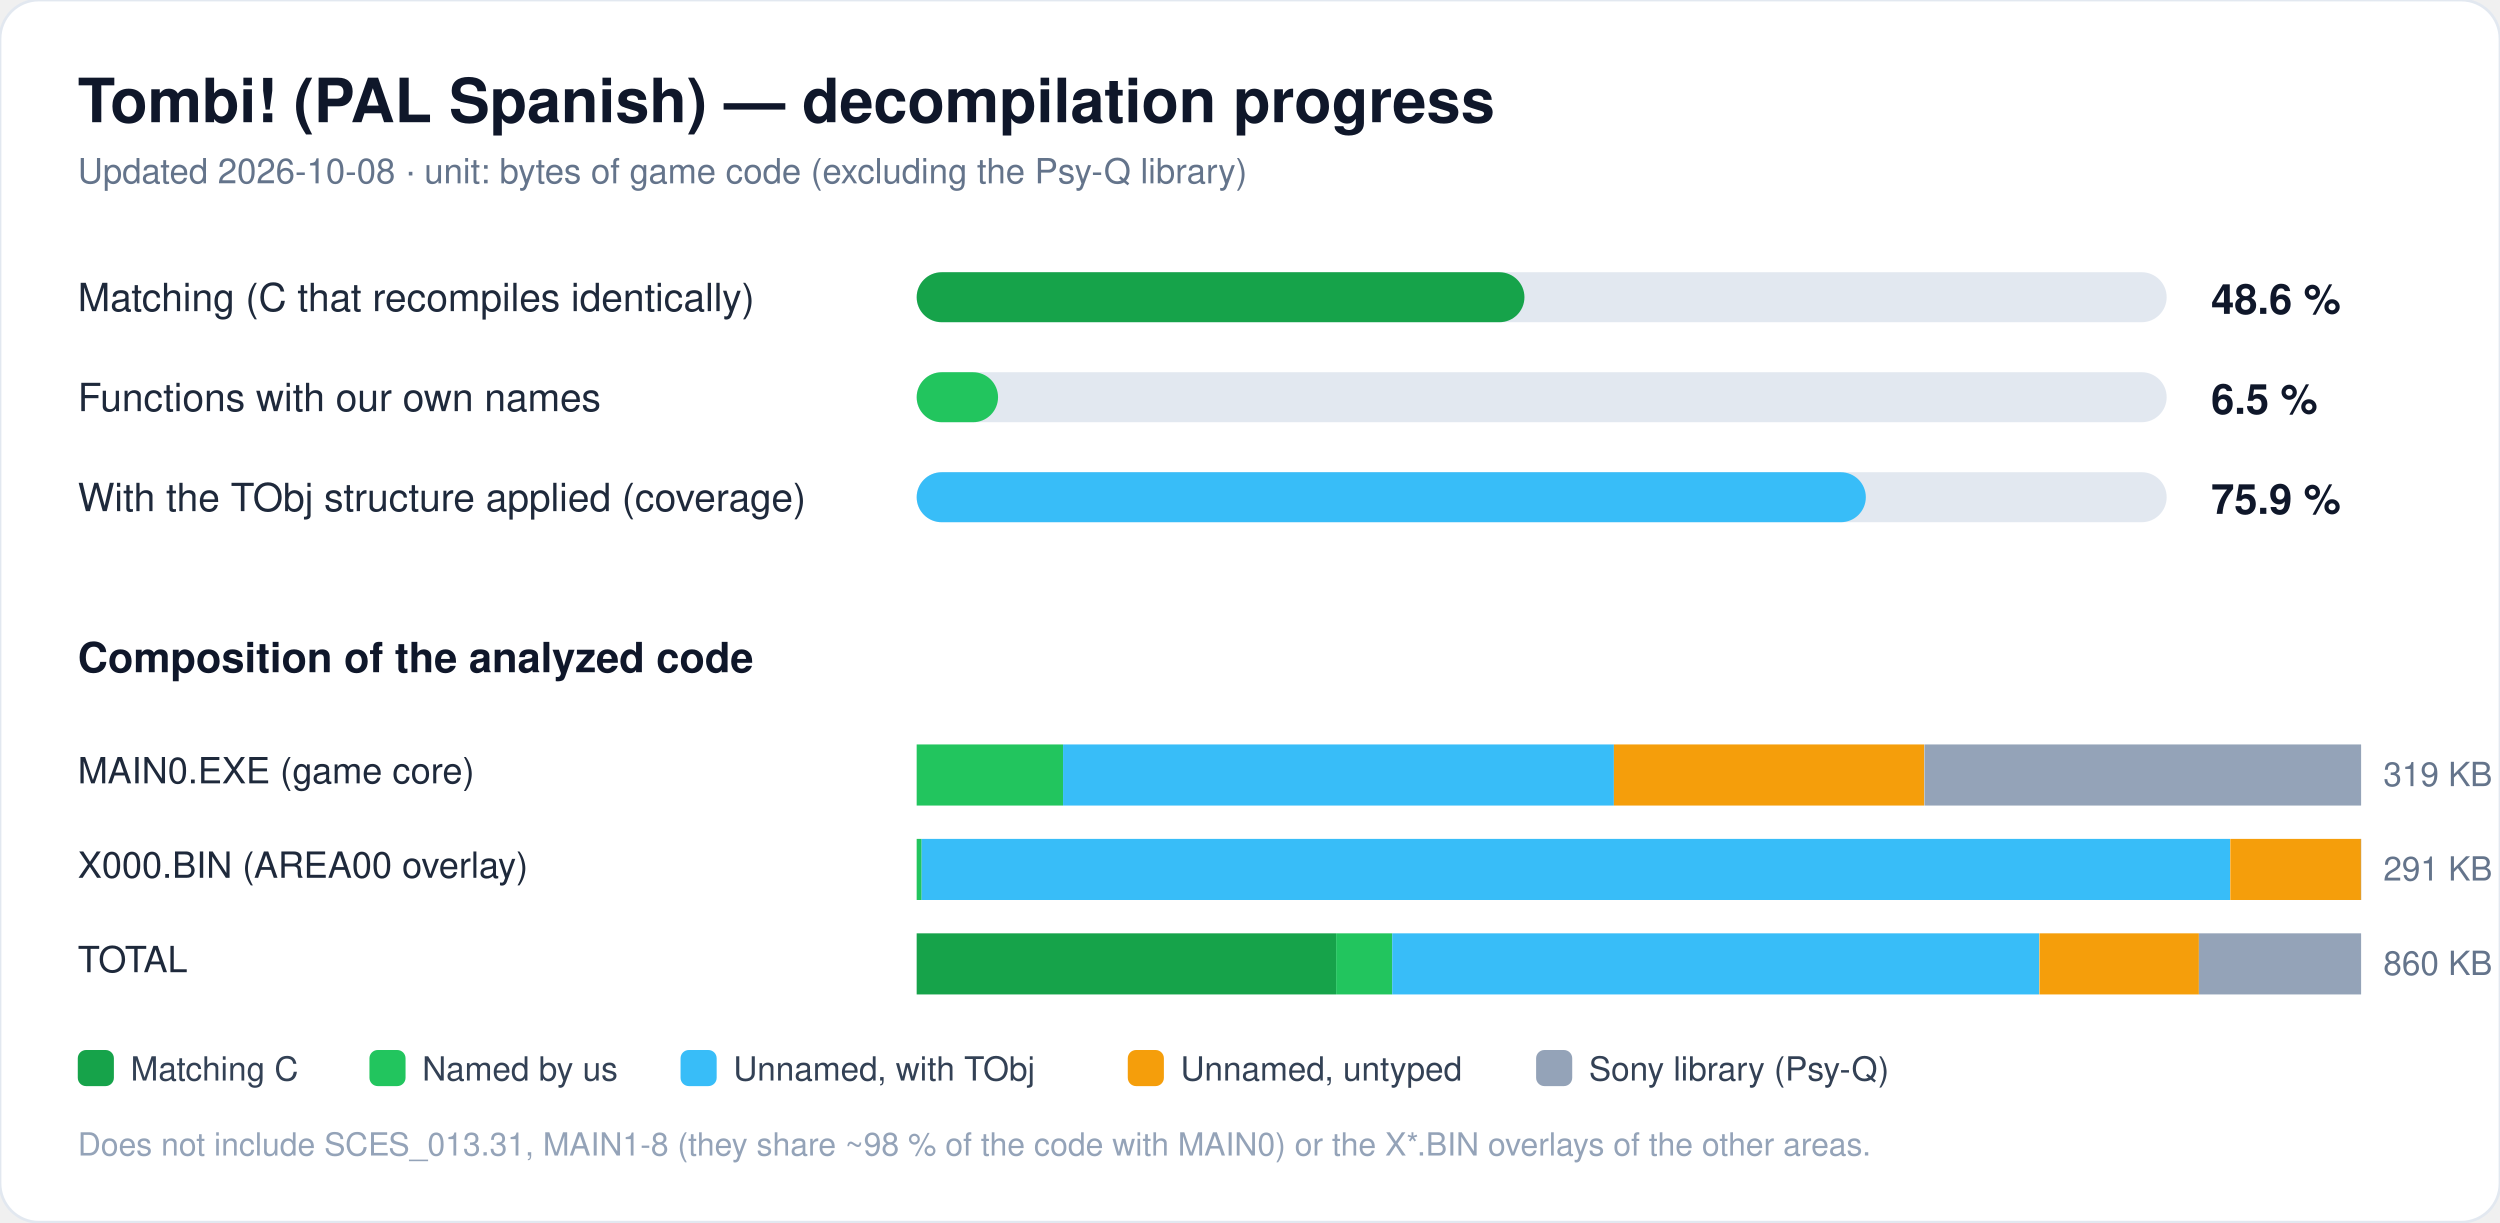
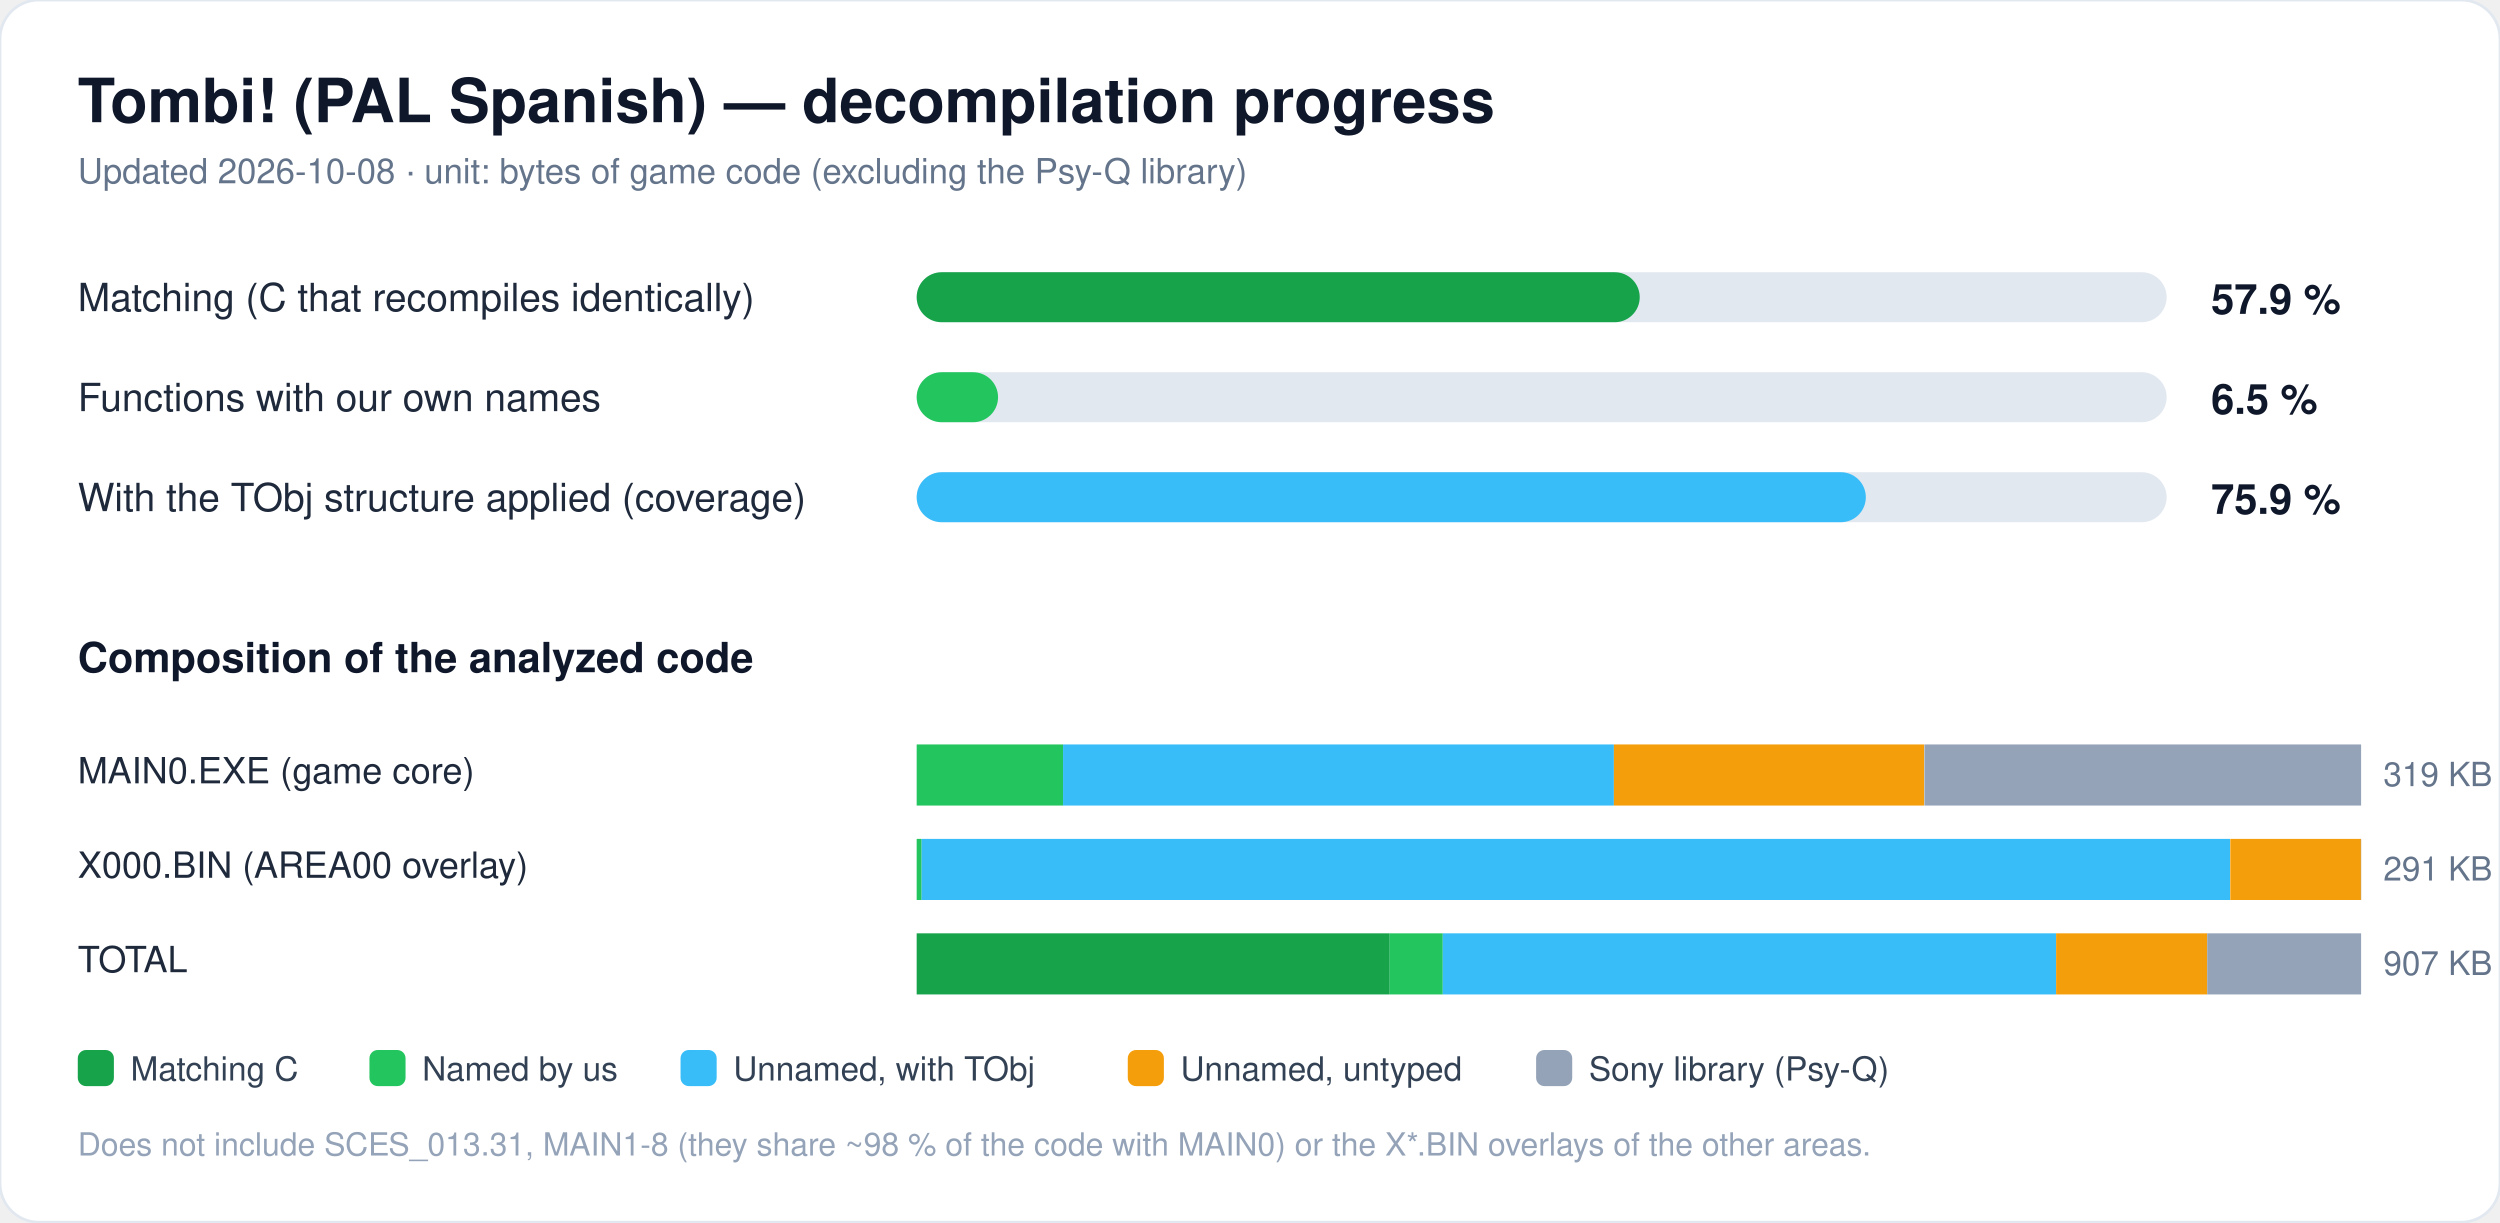
<svg xmlns="http://www.w3.org/2000/svg" width="900" height="440" viewBox="0 0 900 440" role="img" aria-label="Decompilation progress">
  <rect width="900" height="440" rx="14" fill="#ffffff" stroke="#e2e8f0" />
  <text x="28" y="44" font-family="Segoe UI,Helvetica,Arial,sans-serif" font-size="22" font-weight="700" fill="#0f172a">Tombi! (PAL Spanish) — decompilation progress</text>
  <text x="28" y="66" font-family="Segoe UI,Helvetica,Arial,sans-serif" font-size="12.5" fill="#64748b">Updated 2026-10-08 · unit: bytes of game code (excluding the Psy-Q library)</text>
  <text x="28" y="112" font-family="Segoe UI,Helvetica,Arial,sans-serif" font-size="14" fill="#1e293b">Matching (C that recompiles identically)</text>
  <rect x="330" y="98" width="450" height="18" rx="9" fill="#e2e8f0" />
-   <rect x="330" y="98" width="218.8" height="18" rx="9" fill="#16a34a" />
-   <text x="796" y="113" font-family="Segoe UI,Helvetica,Arial,sans-serif" font-size="15" font-weight="700" fill="#0f172a">48.6 %</text>
+   <rect x="330" y="98" width="260.3" height="18" rx="9" fill="#16a34a" />
+   <text x="796" y="113" font-family="Segoe UI,Helvetica,Arial,sans-serif" font-size="15" font-weight="700" fill="#0f172a">57.9 %</text>
  <text x="28" y="148" font-family="Segoe UI,Helvetica,Arial,sans-serif" font-size="14" fill="#1e293b">Functions with our own names</text>
  <rect x="330" y="134" width="450" height="18" rx="9" fill="#e2e8f0" />
  <rect x="330" y="134" width="29.3" height="18" rx="9" fill="#22c55e" />
  <text x="796" y="149" font-family="Segoe UI,Helvetica,Arial,sans-serif" font-size="15" font-weight="700" fill="#0f172a">6.5 %</text>
  <text x="28" y="184" font-family="Segoe UI,Helvetica,Arial,sans-serif" font-size="14" fill="#1e293b">With the TObj structure applied (coverage)</text>
  <rect x="330" y="170" width="450" height="18" rx="9" fill="#e2e8f0" />
  <rect x="330" y="170" width="341.7" height="18" rx="9" fill="#38bdf8" />
  <text x="796" y="185" font-family="Segoe UI,Helvetica,Arial,sans-serif" font-size="15" font-weight="700" fill="#0f172a">75.9 %</text>
  <text x="28" y="242" font-family="Segoe UI,Helvetica,Arial,sans-serif" font-size="15" font-weight="700" fill="#0f172a">Composition of the analyzed code</text>
  <text x="28" y="282" font-family="Segoe UI,Helvetica,Arial,sans-serif" font-size="13" fill="#1e293b">MAIN0.EXE (game core)</text>
  <rect x="330.0" y="268" width="52.7" height="22" fill="#22c55e" />
  <rect x="382.7" y="268" width="198.3" height="22" fill="#38bdf8" />
  <rect x="581.0" y="268" width="111.7" height="22" fill="#f59e0b" />
  <rect x="692.8" y="268" width="157.2" height="22" fill="#94a3b8" />
  <text x="858" y="283" font-family="Segoe UI,Helvetica,Arial,sans-serif" font-size="12" fill="#64748b" text-anchor="start">319 KB</text>
  <text x="28" y="316" font-family="Segoe UI,Helvetica,Arial,sans-serif" font-size="13" fill="#1e293b">X000.BIN (AREA00 overlay)</text>
  <rect x="330.0" y="302" width="1.8" height="22" fill="#22c55e" />
  <rect x="331.8" y="302" width="471.0" height="22" fill="#38bdf8" />
  <rect x="802.9" y="302" width="47.1" height="22" fill="#f59e0b" />
  <rect x="849.9" y="302" width="0.1" height="22" fill="#94a3b8" />
  <text x="858" y="317" font-family="Segoe UI,Helvetica,Arial,sans-serif" font-size="12" fill="#64748b" text-anchor="start">291 KB</text>
  <text x="28" y="350" font-family="Segoe UI,Helvetica,Arial,sans-serif" font-size="13" fill="#1e293b">TOTAL</text>
-   <rect x="330.0" y="336" width="151.0" height="22" fill="#16a34a" />
-   <rect x="481.0" y="336" width="20.2" height="22" fill="#22c55e" />
-   <rect x="501.2" y="336" width="232.9" height="22" fill="#38bdf8" />
-   <rect x="734.2" y="336" width="57.4" height="22" fill="#f59e0b" />
-   <rect x="791.6" y="336" width="58.4" height="22" fill="#94a3b8" />
-   <text x="858" y="351" font-family="Segoe UI,Helvetica,Arial,sans-serif" font-size="12" fill="#64748b" text-anchor="start">860 KB</text>
+   <rect x="330.0" y="336" width="170.3" height="22" fill="#16a34a" />
+   <rect x="500.3" y="336" width="19.1" height="22" fill="#22c55e" />
+   <rect x="519.4" y="336" width="220.8" height="22" fill="#38bdf8" />
+   <rect x="740.2" y="336" width="54.4" height="22" fill="#f59e0b" />
+   <rect x="794.6" y="336" width="55.4" height="22" fill="#94a3b8" />
+   <text x="858" y="351" font-family="Segoe UI,Helvetica,Arial,sans-serif" font-size="12" fill="#64748b" text-anchor="start">907 KB</text>
  <rect x="28" y="378" width="13" height="13" rx="3" fill="#16a34a" />
  <text x="47" y="389" font-family="Segoe UI,Helvetica,Arial,sans-serif" font-size="12" fill="#334155">Matching C</text>
  <rect x="133" y="378" width="13" height="13" rx="3" fill="#22c55e" />
  <text x="152" y="389" font-family="Segoe UI,Helvetica,Arial,sans-serif" font-size="12" fill="#334155">Named by us</text>
  <rect x="245" y="378" width="13" height="13" rx="3" fill="#38bdf8" />
  <text x="264" y="389" font-family="Segoe UI,Helvetica,Arial,sans-serif" font-size="12" fill="#334155">Unnamed, with TObj</text>
  <rect x="406" y="378" width="13" height="13" rx="3" fill="#f59e0b" />
  <text x="425" y="389" font-family="Segoe UI,Helvetica,Arial,sans-serif" font-size="12" fill="#334155">Unnamed, untyped</text>
  <rect x="553" y="378" width="13" height="13" rx="3" fill="#94a3b8" />
  <text x="572" y="389" font-family="Segoe UI,Helvetica,Arial,sans-serif" font-size="12" fill="#334155">Sony library (Psy-Q)</text>
  <text x="28" y="416" font-family="Segoe UI,Helvetica,Arial,sans-serif" font-size="11.5" fill="#94a3b8">Does not include SCES_013.31, MAIN1-8 (they share ~98 % of the code with MAIN0) or the X*.BIN overlays of the other areas.</text>
</svg>
